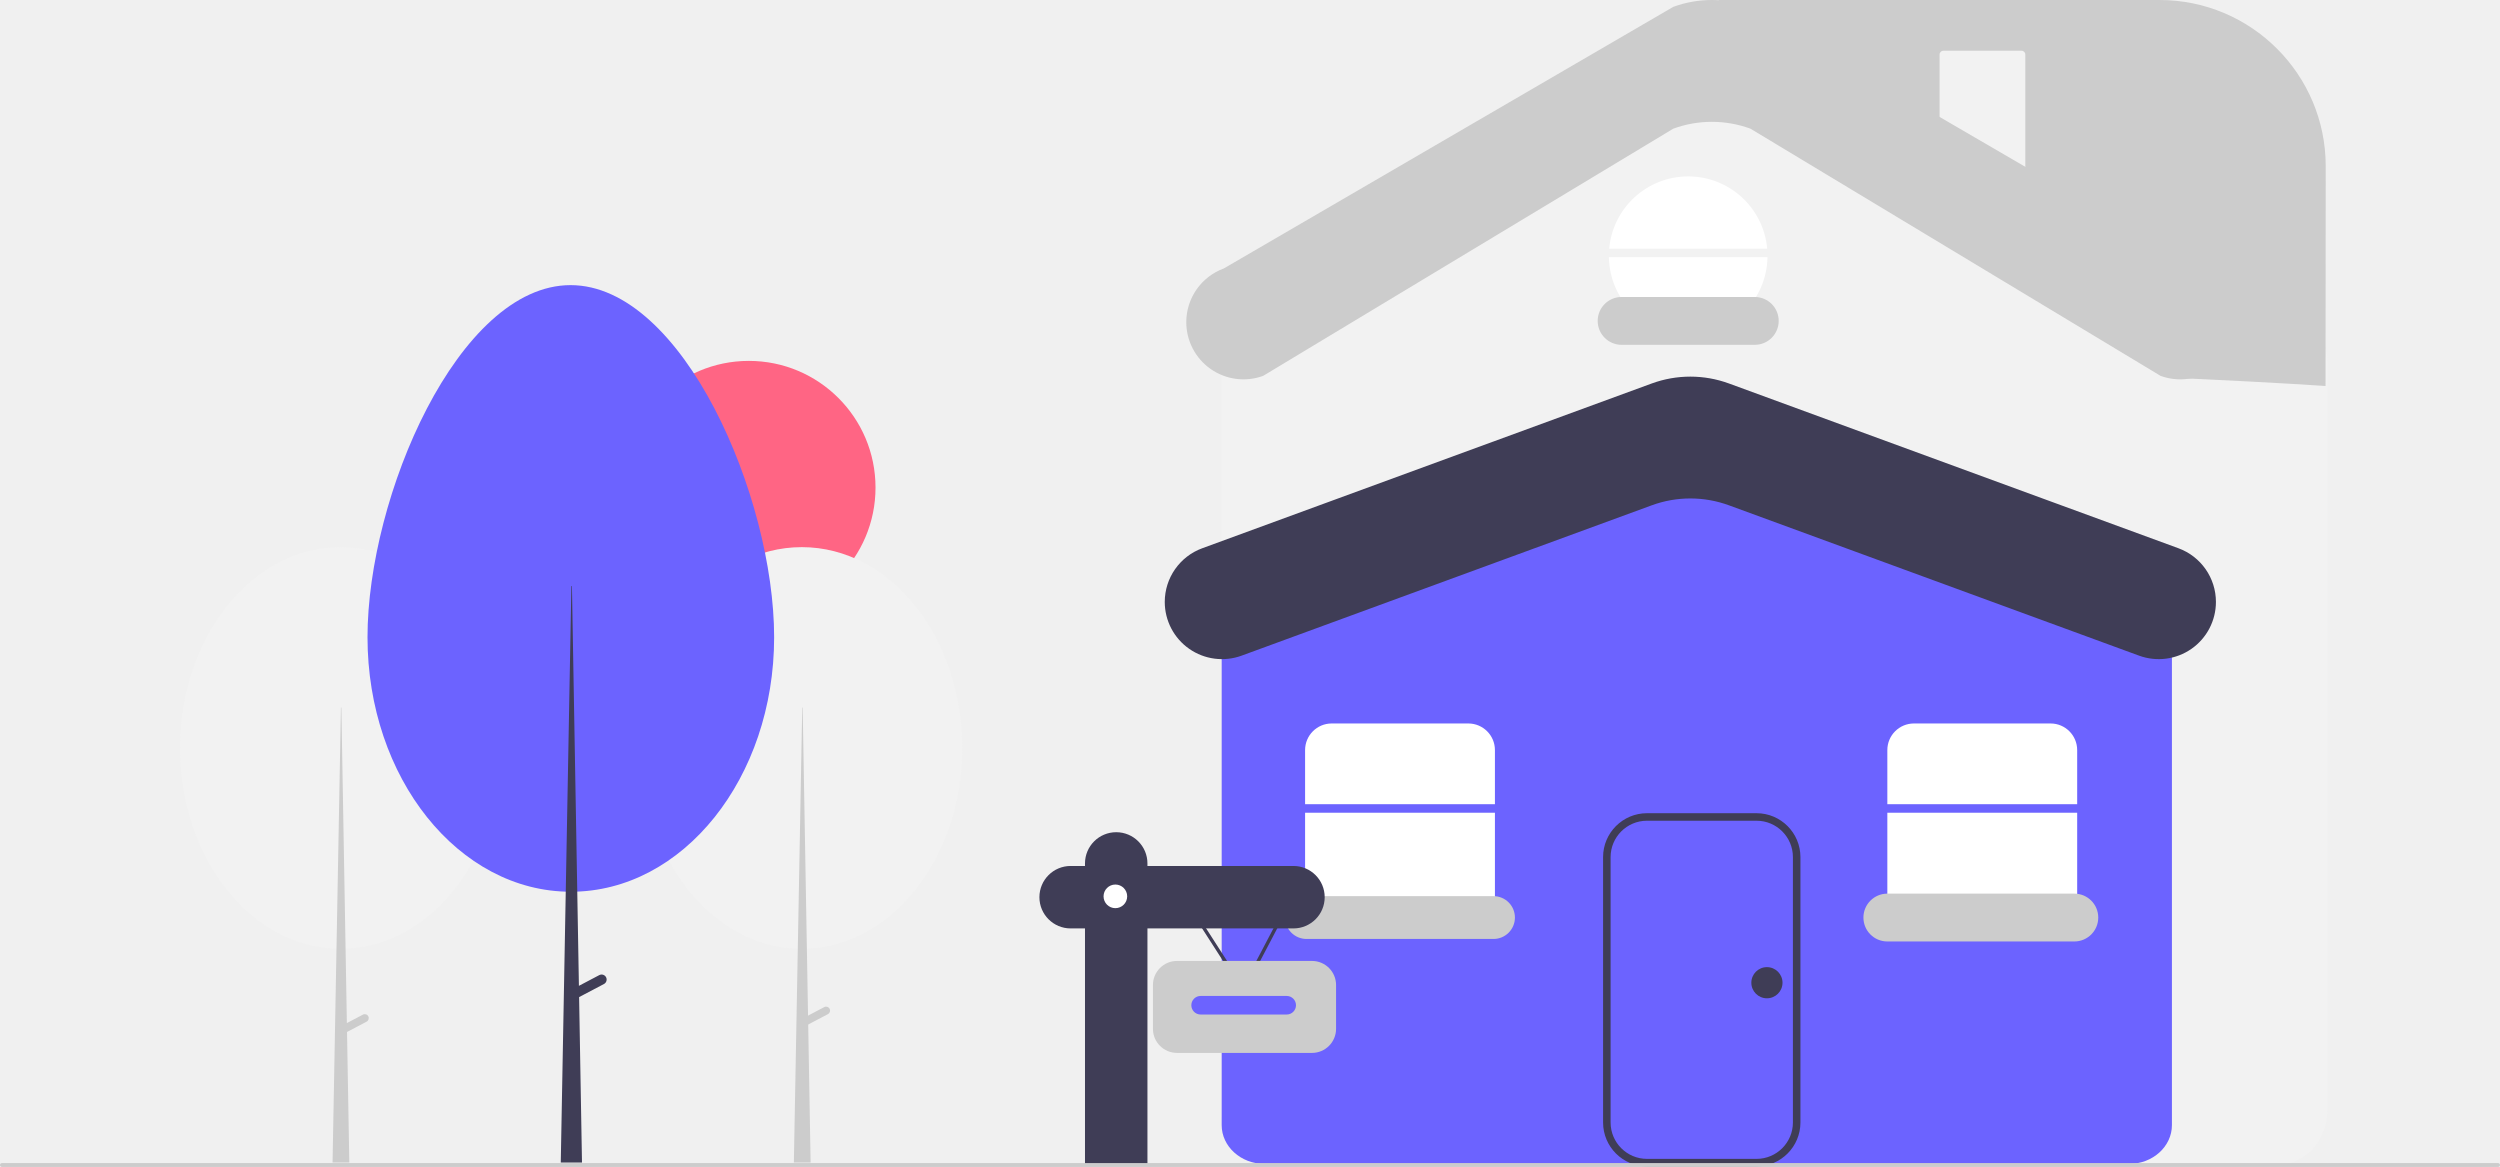
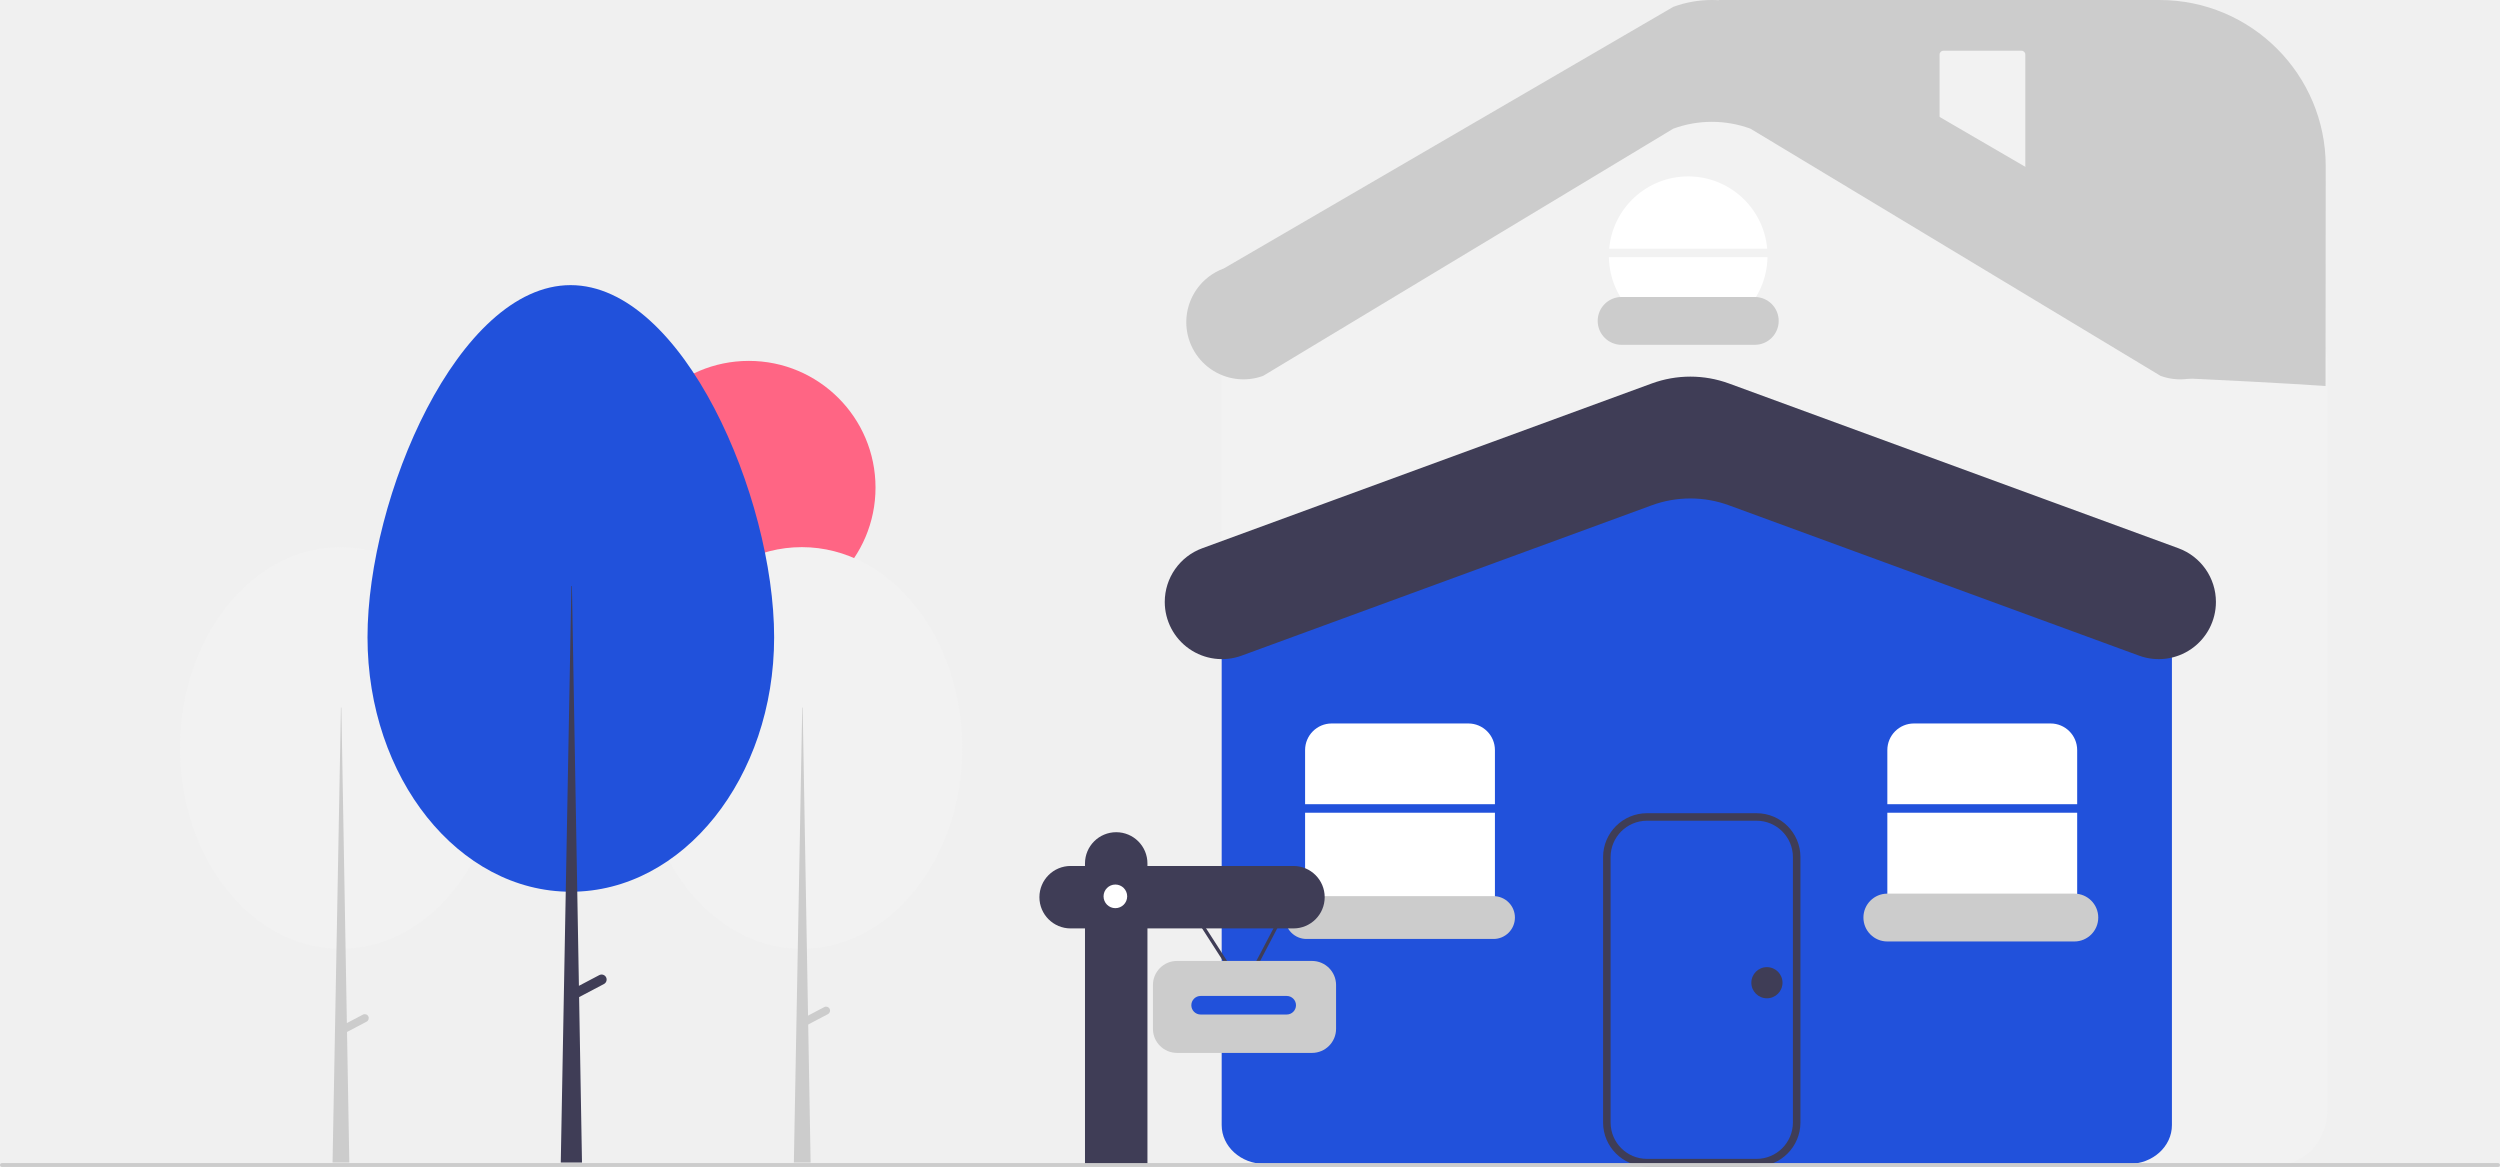
<svg xmlns="http://www.w3.org/2000/svg" width="997.175" height="465.459" viewBox="0 0 997.175 465.459" role="img" artist="Katerina Limpitsouni" source="https://undraw.co/">
  <path d="M1009.946,681.834H608.347c-10.924,0-19.811-9.832-19.811-21.916V361.267a12.304,12.304,0,0,1,6.543-11.124l151.759-91.871a60.338,60.338,0,0,1,53.543-.054l222.793,91.916a12.305,12.305,0,0,1,6.583,11.143V659.918C1029.757,672.002,1020.87,681.834,1009.946,681.834Z" transform="translate(-101.4124 -217.2703)" fill="#f2f2f2" />
-   <path d="M950.646,681.51H605.783c-9.419,0-17.083-6.939-17.083-15.47V457.281a8.676,8.676,0,0,1,5.692-7.927L754.968,385.122a62.516,62.516,0,0,1,45.938-.023l161.12,64.259a8.675,8.675,0,0,1,5.702,7.93V666.04C967.729,674.571,960.065,681.51,950.646,681.51Z" transform="translate(-101.4124 -217.2703)" fill="#6c63ff" />
+   <path d="M950.646,681.51H605.783c-9.419,0-17.083-6.939-17.083-15.47V457.281a8.676,8.676,0,0,1,5.692-7.927L754.968,385.122a62.516,62.516,0,0,1,45.938-.023l161.12,64.259a8.675,8.675,0,0,1,5.702,7.93V666.04C967.729,674.571,960.065,681.51,950.646,681.51Z" transform="translate(-101.4124 -217.2703)" fill="#2151DB" />
  <circle cx="298.685" cy="194.48" r="50.532" fill="#ff6584" />
  <ellipse cx="319.81" cy="298.347" rx="64.001" ry="80.11" fill="#f2f2f2" />
  <polygon points="319.986 282.238 320.162 282.238 323.327 463.69 316.646 463.69 319.986 282.238" fill="#ccc" />
  <path d="M432.315,619.635l0,0a1.582,1.582,0,0,1-.663,2.137l-9.179,4.833-1.474-2.8,9.179-4.833A1.582,1.582,0,0,1,432.315,619.635Z" transform="translate(-101.4124 -217.2703)" fill="#ccc" />
  <ellipse cx="135.81" cy="298.347" rx="64.001" ry="80.11" fill="#f2f2f2" />
  <path d="M248.315,622.635V622.635a1.583,1.583,0,0,0-2.138-.663l-6.408,3.374-2.195-125.838h-.176l-3.34,181.452h6.681l-.908-52.07,7.821-4.117A1.583,1.583,0,0,0,248.315,622.635Z" transform="translate(-101.4124 -217.2703)" fill="#ccc" />
-   <path d="M329,331c44.788,0,81.192,84.391,81.192,140.452s-36.308,101.508-81.096,101.508S248,527.514,248,471.452,284.212,331,329,331Z" transform="translate(-101.4124 -217.2703)" fill="#6c63ff" />
+   <path d="M329,331c44.788,0,81.192,84.391,81.192,140.452s-36.308,101.508-81.096,101.508S248,527.514,248,471.452,284.212,331,329,331Z" transform="translate(-101.4124 -217.2703)" fill="#2151DB" />
  <path d="M343.15,607.056a2.005,2.005,0,0,0-2.708-.84l-8.12,4.275L329.541,451.041h-.223l-4.233,229.92h8.466l-1.151-65.979,9.91-5.217A2.005,2.005,0,0,0,343.15,607.056Z" transform="translate(-101.4124 -217.2703)" fill="#3f3d56" />
  <path d="M697.693,538.049V516.458A10.618,10.618,0,0,0,687.075,505.84H632.592a10.618,10.618,0,0,0-10.618,10.618v21.591Z" transform="translate(-101.4124 -217.2703)" fill="#fff" />
  <path d="M621.974,541.439v33.457a10.618,10.618,0,0,0,10.618,10.618H687.075a10.618,10.618,0,0,0,10.618-10.618V541.439Z" transform="translate(-101.4124 -217.2703)" fill="#fff" />
  <path d="M954.613,478.785,791.037,418.822a44.739,44.739,0,0,0-30.796,0L596.665,478.785A22.813,22.813,0,0,1,566,457.366v0a22.813,22.813,0,0,1,14.961-21.419l179.28-65.72a44.739,44.739,0,0,1,30.796,0l179.28,65.72a22.813,22.813,0,0,1,14.961,21.419v0A22.813,22.813,0,0,1,954.613,478.785Z" transform="translate(-101.4124 -217.2703)" fill="#3f3d56" />
  <path d="M802.052,682.51H758.333a17.52,17.52,0,0,1-17.5-17.5v-105.876a17.52,17.52,0,0,1,17.5-17.5h43.719a17.52,17.52,0,0,1,17.5,17.5v105.876A17.52,17.52,0,0,1,802.052,682.51ZM758.333,544.634a14.517,14.517,0,0,0-14.5,14.5v105.876a14.517,14.517,0,0,0,14.5,14.5h43.719a14.517,14.517,0,0,0,14.5-14.5v-105.876a14.517,14.517,0,0,0-14.5-14.5Z" transform="translate(-101.4124 -217.2703)" fill="#3f3d56" />
  <path d="M806.292,316.452a31.637,31.637,0,0,0-63.023,0Z" transform="translate(-101.4124 -217.2703)" fill="#fff" />
  <path d="M743.151,319.842a31.634,31.634,0,0,0,63.259,0Z" transform="translate(-101.4124 -217.2703)" fill="#fff" />
  <path d="M801.339,354.811H748.223a9.541,9.541,0,0,1,0-19.082h53.116a9.541,9.541,0,0,1,0,19.082Z" transform="translate(-101.4124 -217.2703)" fill="#ccc" />
  <path d="M622.539,574.713a8.541,8.541,0,0,0,0,17.082h74.589a8.541,8.541,0,0,0,0-17.082Z" transform="translate(-101.4124 -217.2703)" fill="#ccc" />
  <path d="M854.216,541.439v33.457a10.618,10.618,0,0,0,10.618,10.618h54.483a10.618,10.618,0,0,0,10.618-10.618V541.439Z" transform="translate(-101.4124 -217.2703)" fill="#fff" />
  <path d="M929.935,538.049V516.458a10.618,10.618,0,0,0-10.618-10.618H864.833a10.618,10.618,0,0,0-10.618,10.618v21.591Z" transform="translate(-101.4124 -217.2703)" fill="#fff" />
  <circle cx="704.773" cy="391.977" r="6.216" fill="#3f3d56" />
  <polygon points="495.986 395.977 471.503 357.893 472.636 357.164 495.868 393.303 514.799 357.216 515.991 357.841 495.986 395.977" fill="#3f3d56" />
  <path d="M617.335,562.679H559.093v-1.01a12.456,12.456,0,0,0-12.456-12.456h0a12.456,12.456,0,0,0-12.456,12.456v1.01h-5.723a12.456,12.456,0,1,0,0,24.913h5.723v94.135c24.82-.497-.18.503,24.913,0V587.592H617.335a12.456,12.456,0,0,0,0-24.913Z" transform="translate(-101.4124 -217.2703)" fill="#3f3d56" />
  <circle cx="444.887" cy="357.528" r="4.713" fill="#fff" />
  <path d="M624.737,637.244H570.88a9.605,9.605,0,0,1-9.594-9.595V610.153a9.605,9.605,0,0,1,9.594-9.594h53.856a9.605,9.605,0,0,1,9.594,9.594v17.497A9.605,9.605,0,0,1,624.737,637.244Z" transform="translate(-101.4124 -217.2703)" fill="#ccc" />
-   <rect x="475.187" y="397.254" width="41.746" height="7.407" rx="3.703" fill="#6c63ff" />
+   <rect x="475.187" y="397.254" width="41.746" height="7.407" rx="3.703" fill="#2151DB" />
  <path d="M1097.815,682.73H102.185a.773.773,0,0,1,0-1.546h995.629a.773.773,0,0,1,0,1.546Z" transform="translate(-101.4124 -217.2703)" fill="#ccc" />
  <path d="M928.804,592.795H854.216a9.541,9.541,0,1,1,0-19.082H928.804a9.541,9.541,0,0,1,0,19.082Z" transform="translate(-101.4124 -217.2703)" fill="#ccc" />
  <path d="M1029,371.23s-18.088-1.283-55-3c-44-77-187.003-95.56-187.003-150.959v-0H962.763a66.308,66.308,0,0,1,66.308,66.308Z" transform="translate(-101.4124 -217.2703)" fill="#ccc" />
  <path d="M876.555,237.514a1.502,1.502,0,0,0-1.5,1.5V289.094a1.502,1.502,0,0,0,1.5,1.5h31.195a1.502,1.502,0,0,0,1.5-1.5V239.014a1.502,1.502,0,0,0-1.5-1.5Z" transform="translate(-101.4124 -217.2703)" fill="#f2f2f2" />
  <path d="M963.197,367.191,799.622,268.599a44.739,44.739,0,0,0-30.796,0L605.249,367.191a22.813,22.813,0,0,1-30.665-21.419v0a22.813,22.813,0,0,1,14.961-21.419L768.825,220.004a44.739,44.739,0,0,1,30.796,0L978.901,324.352a22.813,22.813,0,0,1,14.961,21.419v0A22.813,22.813,0,0,1,963.197,367.191Z" transform="translate(-101.4124 -217.2703)" fill="#ccc" />
</svg>
